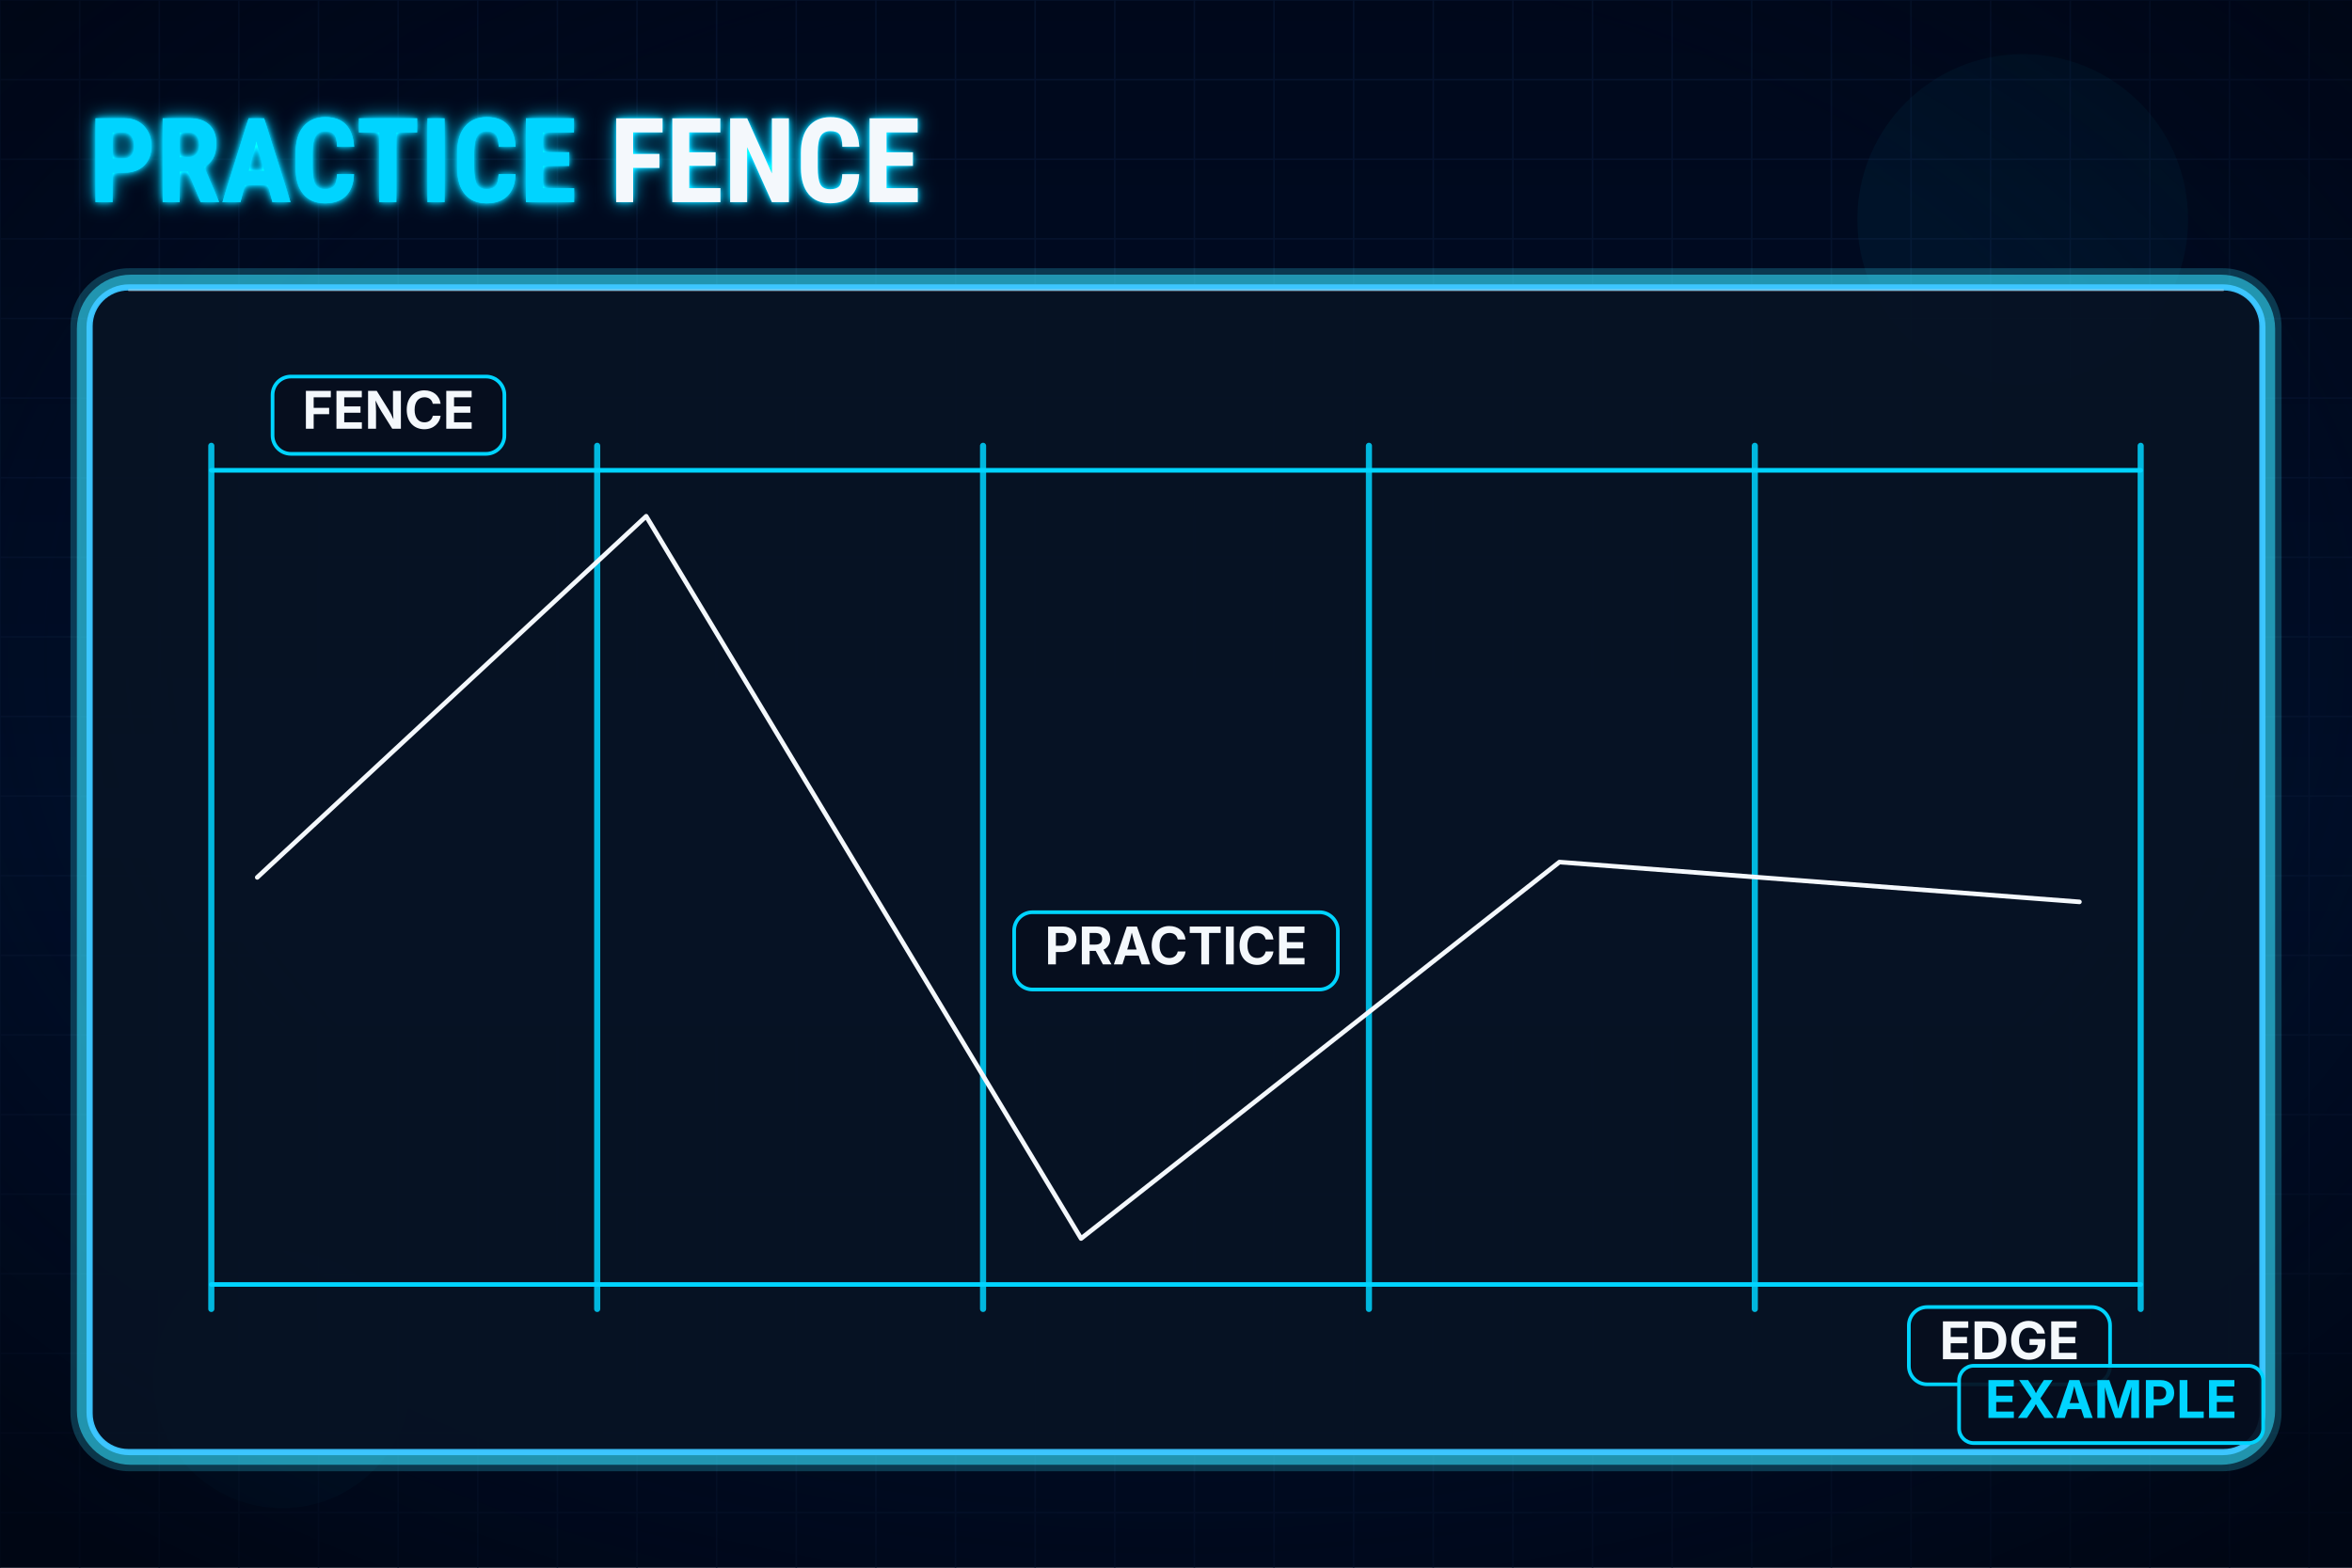
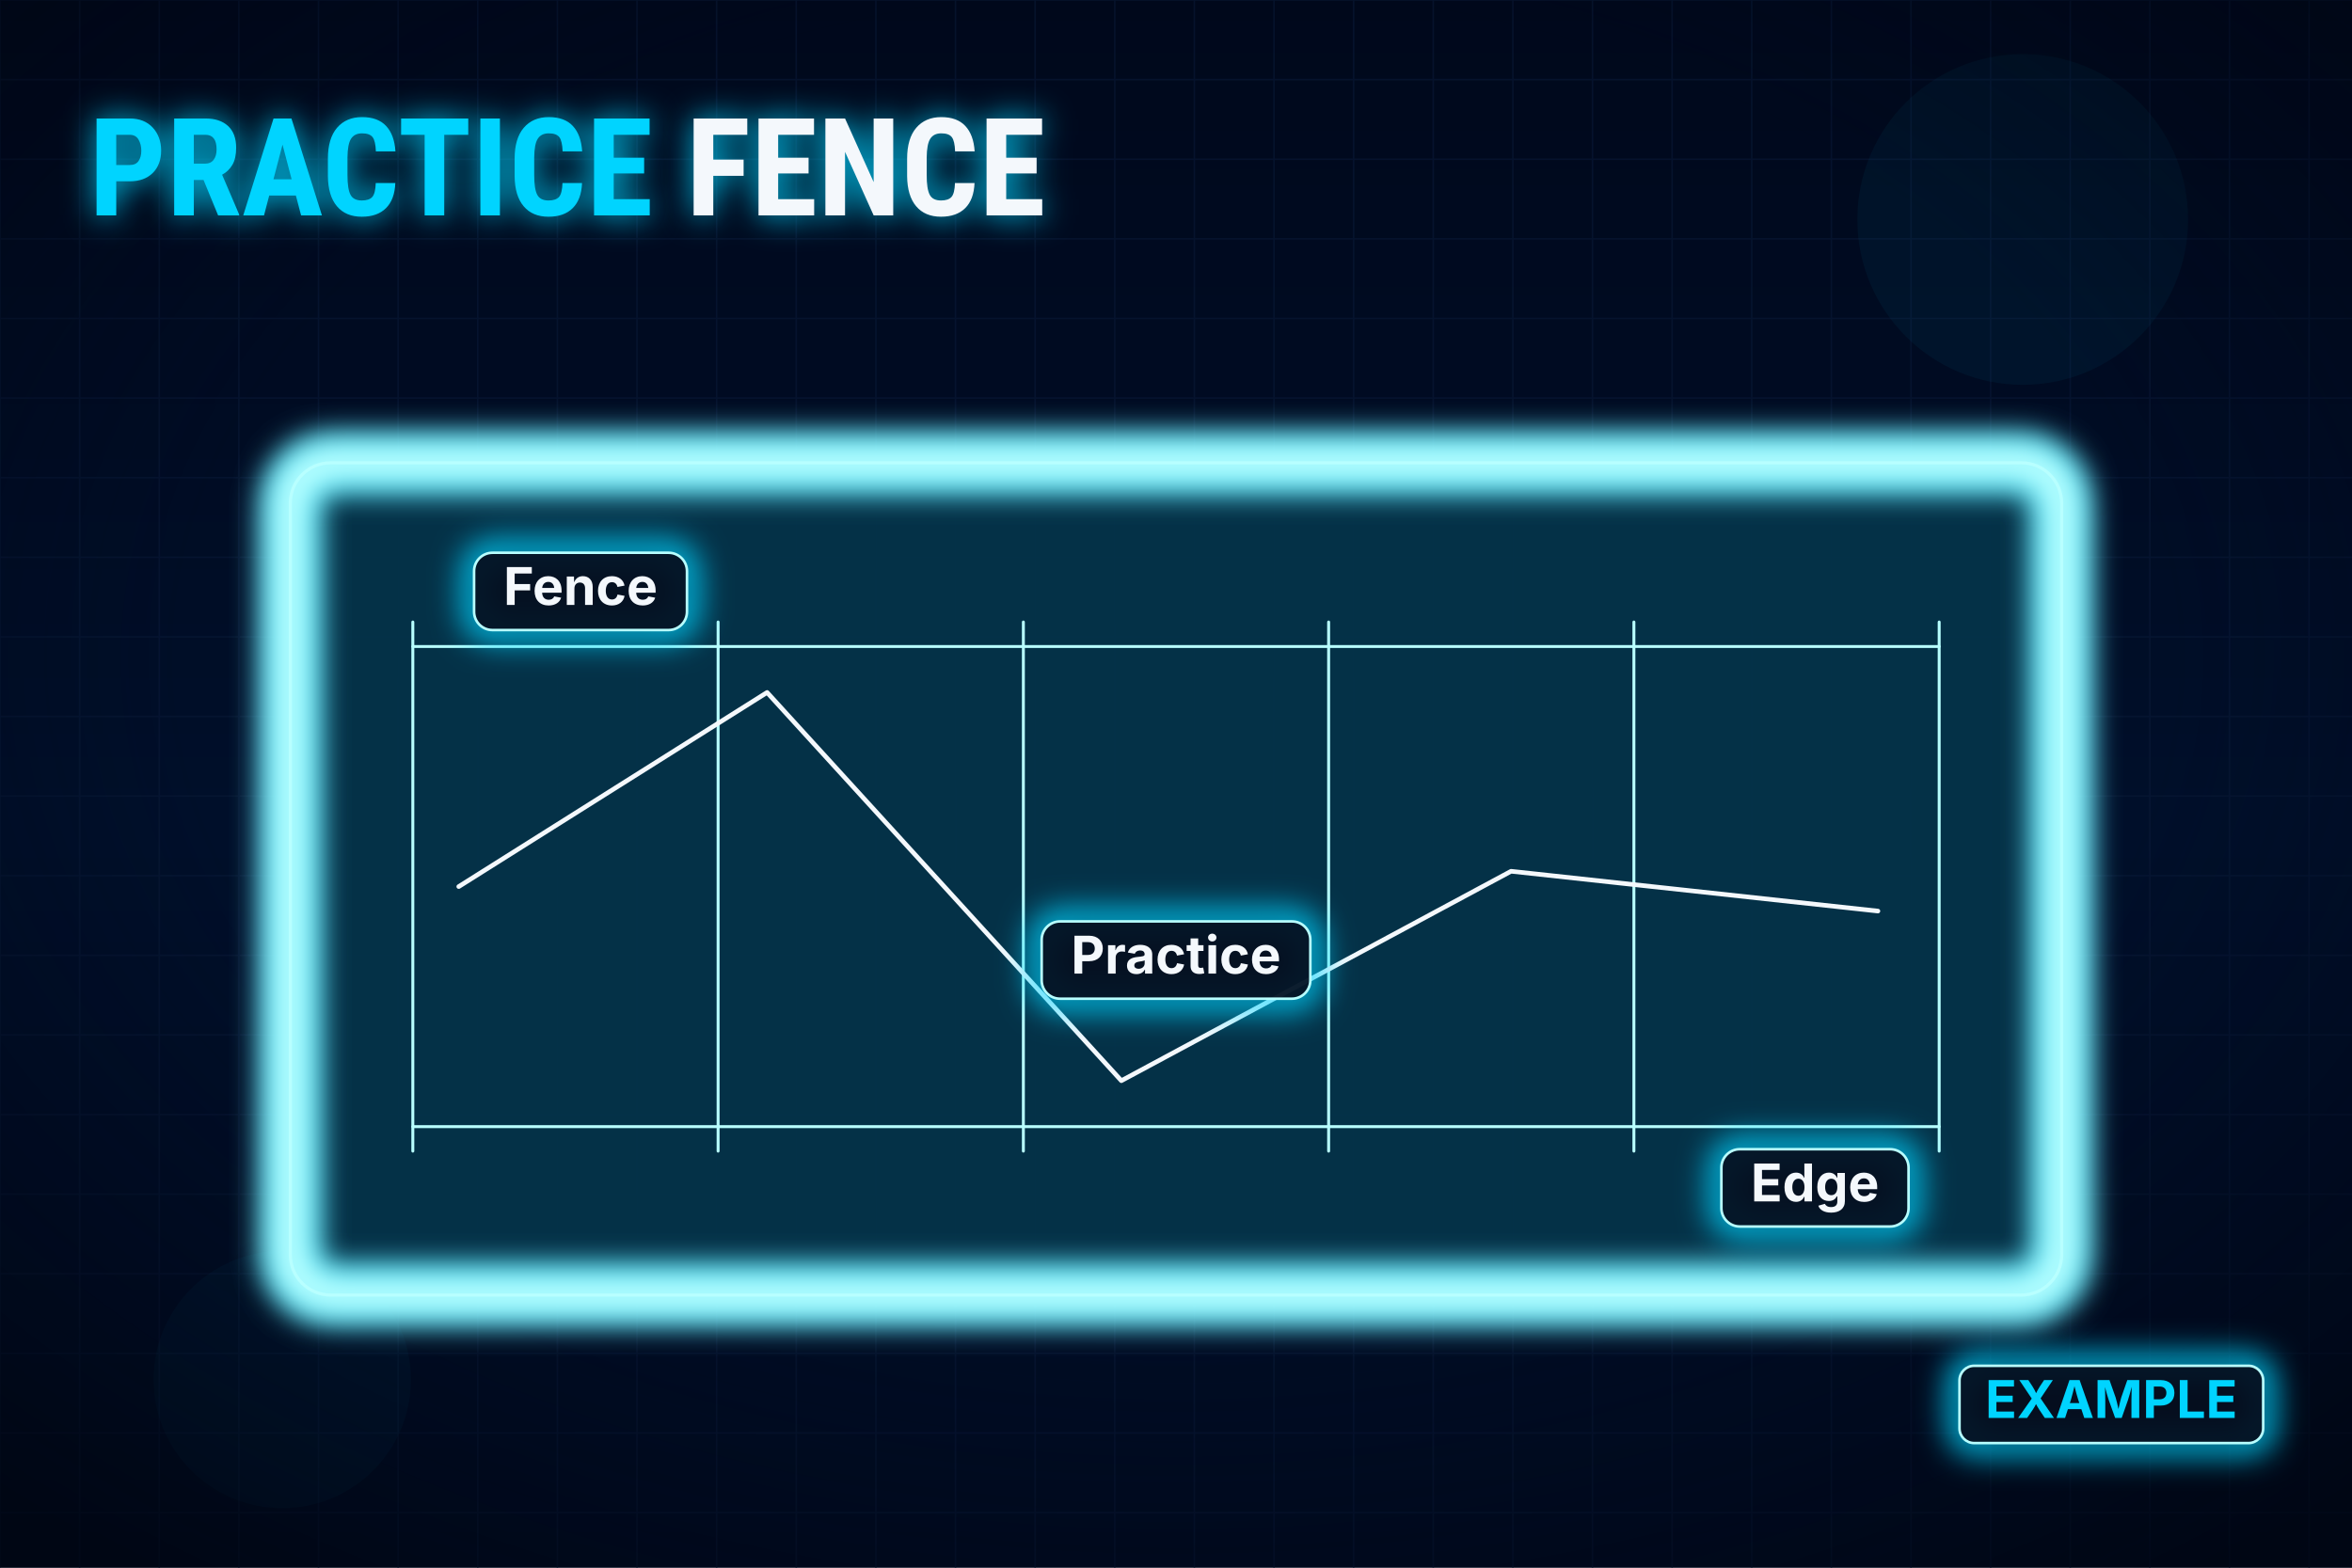
<svg xmlns="http://www.w3.org/2000/svg" width="1536" height="1024" viewBox="0 0 1536 1024">
  <defs>
    <style>
- @font-face { font-family: "Inter"; src: url("file:///agent/repos/claude/skills/illustration-engine/illustration_engine/assets/fonts/Inter-Regular.ttf") format("truetype"); font-weight: normal; font-style: normal; }
- @font-face { font-family: "Inter"; src: url("file:///agent/repos/claude/skills/illustration-engine/illustration_engine/assets/fonts/Inter-SemiBold.ttf") format("truetype"); font-weight: bold; font-style: normal; }
- @font-face { font-family: "Inter"; src: url("file:///agent/repos/claude/skills/illustration-engine/illustration_engine/assets/fonts/Inter-Bold.ttf") format("truetype"); font-weight: bold; font-style: normal; }
- @font-face { font-family: "Roboto Condensed"; src: url("file:///agent/repos/claude/skills/illustration-engine/illustration_engine/assets/fonts/RobotoCondensed-Bold.ttf") format("truetype"); font-weight: bold; font-style: normal; }
+ @font-face { font-family: "Inter"; src: url("file:///agent/repos/claude/skills/illustration-engine/illustration_engine/assets/fonts/Inter-Regular.ttf") format("truetype"); font-weight: 400; font-style: normal; }
+ @font-face { font-family: "Inter"; src: url("file:///agent/repos/claude/skills/illustration-engine/illustration_engine/assets/fonts/Inter-SemiBold.ttf") format("truetype"); font-weight: 600; font-style: normal; }
+ @font-face { font-family: "Inter"; src: url("file:///agent/repos/claude/skills/illustration-engine/illustration_engine/assets/fonts/Inter-Bold.ttf") format("truetype"); font-weight: 700; font-style: normal; }
+ @font-face { font-family: "Roboto Condensed"; src: url("file:///agent/repos/claude/skills/illustration-engine/illustration_engine/assets/fonts/RobotoCondensed-Bold.ttf") format("truetype"); font-weight: 700; font-style: normal; }
</style>
    <linearGradient id="bg1" x1="0" y1="0" x2="0" y2="1">
      <stop offset="0%" stop-color="#00081B" />
      <stop offset="52%" stop-color="#000F2A" />
      <stop offset="100%" stop-color="#000B21" />
    </linearGradient>
    <radialGradient id="vig2" cx="50%" cy="42%" r="72%">
      <stop offset="58%" stop-color="#00081B" stop-opacity="0" />
      <stop offset="100%" stop-color="#00040F" stop-opacity="0.72" />
    </radialGradient>
-     <filter id="bloom" x="-80%" y="-80%" width="260%" height="260%" color-interpolation-filters="sRGB">
-       <feGaussianBlur in="SourceGraphic" stdDeviation="6" result="wide" />
-       <feGaussianBlur in="SourceGraphic" stdDeviation="1.92" result="tight" />
-       <feComposite in="wide" in2="tight" operator="arithmetic" k1="0" k2="1" k3="1" k4="0" result="add" />
-       <feMerge>
-         <feMergeNode in="add" />
-         <feMergeNode in="SourceGraphic" />
-       </feMerge>
+     <filter id="bloom" x="-150%" y="-150%" width="400%" height="400%" color-interpolation-filters="sRGB">
+       <feGaussianBlur in="SourceGraphic" stdDeviation="10" />
    </filter>
  </defs>
  <rect x="0" y="0" width="1536" height="1024" rx="0" ry="0" fill="url(#bg1)" fill-opacity="1" stroke="none" stroke-width="0" stroke-opacity="1" />
  <g opacity="0.55">
    <line x1="0" y1="0" x2="0" y2="1024" stroke="#0A1A38" stroke-width="1" stroke-linecap="round" stroke-opacity="1" />
    <line x1="52" y1="0" x2="52" y2="1024" stroke="#0A1A38" stroke-width="1" stroke-linecap="round" stroke-opacity="1" />
    <line x1="104" y1="0" x2="104" y2="1024" stroke="#0A1A38" stroke-width="1" stroke-linecap="round" stroke-opacity="1" />
    <line x1="156" y1="0" x2="156" y2="1024" stroke="#0A1A38" stroke-width="1" stroke-linecap="round" stroke-opacity="1" />
    <line x1="208" y1="0" x2="208" y2="1024" stroke="#0A1A38" stroke-width="1" stroke-linecap="round" stroke-opacity="1" />
    <line x1="260" y1="0" x2="260" y2="1024" stroke="#0A1A38" stroke-width="1" stroke-linecap="round" stroke-opacity="1" />
    <line x1="312" y1="0" x2="312" y2="1024" stroke="#0A1A38" stroke-width="1" stroke-linecap="round" stroke-opacity="1" />
    <line x1="364" y1="0" x2="364" y2="1024" stroke="#0A1A38" stroke-width="1" stroke-linecap="round" stroke-opacity="1" />
    <line x1="416" y1="0" x2="416" y2="1024" stroke="#0A1A38" stroke-width="1" stroke-linecap="round" stroke-opacity="1" />
    <line x1="468" y1="0" x2="468" y2="1024" stroke="#0A1A38" stroke-width="1" stroke-linecap="round" stroke-opacity="1" />
    <line x1="520" y1="0" x2="520" y2="1024" stroke="#0A1A38" stroke-width="1" stroke-linecap="round" stroke-opacity="1" />
    <line x1="572" y1="0" x2="572" y2="1024" stroke="#0A1A38" stroke-width="1" stroke-linecap="round" stroke-opacity="1" />
    <line x1="624" y1="0" x2="624" y2="1024" stroke="#0A1A38" stroke-width="1" stroke-linecap="round" stroke-opacity="1" />
    <line x1="676" y1="0" x2="676" y2="1024" stroke="#0A1A38" stroke-width="1" stroke-linecap="round" stroke-opacity="1" />
    <line x1="728" y1="0" x2="728" y2="1024" stroke="#0A1A38" stroke-width="1" stroke-linecap="round" stroke-opacity="1" />
    <line x1="780" y1="0" x2="780" y2="1024" stroke="#0A1A38" stroke-width="1" stroke-linecap="round" stroke-opacity="1" />
    <line x1="832" y1="0" x2="832" y2="1024" stroke="#0A1A38" stroke-width="1" stroke-linecap="round" stroke-opacity="1" />
    <line x1="884" y1="0" x2="884" y2="1024" stroke="#0A1A38" stroke-width="1" stroke-linecap="round" stroke-opacity="1" />
    <line x1="936" y1="0" x2="936" y2="1024" stroke="#0A1A38" stroke-width="1" stroke-linecap="round" stroke-opacity="1" />
    <line x1="988" y1="0" x2="988" y2="1024" stroke="#0A1A38" stroke-width="1" stroke-linecap="round" stroke-opacity="1" />
    <line x1="1040" y1="0" x2="1040" y2="1024" stroke="#0A1A38" stroke-width="1" stroke-linecap="round" stroke-opacity="1" />
    <line x1="1092" y1="0" x2="1092" y2="1024" stroke="#0A1A38" stroke-width="1" stroke-linecap="round" stroke-opacity="1" />
    <line x1="1144" y1="0" x2="1144" y2="1024" stroke="#0A1A38" stroke-width="1" stroke-linecap="round" stroke-opacity="1" />
    <line x1="1196" y1="0" x2="1196" y2="1024" stroke="#0A1A38" stroke-width="1" stroke-linecap="round" stroke-opacity="1" />
    <line x1="1248" y1="0" x2="1248" y2="1024" stroke="#0A1A38" stroke-width="1" stroke-linecap="round" stroke-opacity="1" />
    <line x1="1300" y1="0" x2="1300" y2="1024" stroke="#0A1A38" stroke-width="1" stroke-linecap="round" stroke-opacity="1" />
    <line x1="1352" y1="0" x2="1352" y2="1024" stroke="#0A1A38" stroke-width="1" stroke-linecap="round" stroke-opacity="1" />
    <line x1="1404" y1="0" x2="1404" y2="1024" stroke="#0A1A38" stroke-width="1" stroke-linecap="round" stroke-opacity="1" />
    <line x1="1456" y1="0" x2="1456" y2="1024" stroke="#0A1A38" stroke-width="1" stroke-linecap="round" stroke-opacity="1" />
    <line x1="1508" y1="0" x2="1508" y2="1024" stroke="#0A1A38" stroke-width="1" stroke-linecap="round" stroke-opacity="1" />
    <line x1="0" y1="0" x2="1536" y2="0" stroke="#0A1A38" stroke-width="1" stroke-linecap="round" stroke-opacity="1" />
    <line x1="0" y1="52" x2="1536" y2="52" stroke="#0A1A38" stroke-width="1" stroke-linecap="round" stroke-opacity="1" />
    <line x1="0" y1="104" x2="1536" y2="104" stroke="#0A1A38" stroke-width="1" stroke-linecap="round" stroke-opacity="1" />
    <line x1="0" y1="156" x2="1536" y2="156" stroke="#0A1A38" stroke-width="1" stroke-linecap="round" stroke-opacity="1" />
    <line x1="0" y1="208" x2="1536" y2="208" stroke="#0A1A38" stroke-width="1" stroke-linecap="round" stroke-opacity="1" />
    <line x1="0" y1="260" x2="1536" y2="260" stroke="#0A1A38" stroke-width="1" stroke-linecap="round" stroke-opacity="1" />
    <line x1="0" y1="312" x2="1536" y2="312" stroke="#0A1A38" stroke-width="1" stroke-linecap="round" stroke-opacity="1" />
    <line x1="0" y1="364" x2="1536" y2="364" stroke="#0A1A38" stroke-width="1" stroke-linecap="round" stroke-opacity="1" />
    <line x1="0" y1="416" x2="1536" y2="416" stroke="#0A1A38" stroke-width="1" stroke-linecap="round" stroke-opacity="1" />
    <line x1="0" y1="468" x2="1536" y2="468" stroke="#0A1A38" stroke-width="1" stroke-linecap="round" stroke-opacity="1" />
    <line x1="0" y1="520" x2="1536" y2="520" stroke="#0A1A38" stroke-width="1" stroke-linecap="round" stroke-opacity="1" />
    <line x1="0" y1="572" x2="1536" y2="572" stroke="#0A1A38" stroke-width="1" stroke-linecap="round" stroke-opacity="1" />
    <line x1="0" y1="624" x2="1536" y2="624" stroke="#0A1A38" stroke-width="1" stroke-linecap="round" stroke-opacity="1" />
    <line x1="0" y1="676" x2="1536" y2="676" stroke="#0A1A38" stroke-width="1" stroke-linecap="round" stroke-opacity="1" />
    <line x1="0" y1="728" x2="1536" y2="728" stroke="#0A1A38" stroke-width="1" stroke-linecap="round" stroke-opacity="1" />
    <line x1="0" y1="780" x2="1536" y2="780" stroke="#0A1A38" stroke-width="1" stroke-linecap="round" stroke-opacity="1" />
    <line x1="0" y1="832" x2="1536" y2="832" stroke="#0A1A38" stroke-width="1" stroke-linecap="round" stroke-opacity="1" />
    <line x1="0" y1="884" x2="1536" y2="884" stroke="#0A1A38" stroke-width="1" stroke-linecap="round" stroke-opacity="1" />
    <line x1="0" y1="936" x2="1536" y2="936" stroke="#0A1A38" stroke-width="1" stroke-linecap="round" stroke-opacity="1" />
    <line x1="0" y1="988" x2="1536" y2="988" stroke="#0A1A38" stroke-width="1" stroke-linecap="round" stroke-opacity="1" />
  </g>
  <circle cx="1320.96" cy="143.36" r="108" fill="#00D4FF" fill-opacity="0.045" stroke="none" stroke-width="0" />
  <circle cx="184.32" cy="901.12" r="84" fill="#00D4FF" fill-opacity="0.045" stroke="none" stroke-width="0" />
  <rect x="0" y="0" width="1536" height="1024" rx="0" ry="0" fill="url(#vig2)" fill-opacity="1" stroke="none" stroke-width="0" stroke-opacity="1" />
-   <text x="58" y="132.04" fill="#00D4FF" fill-opacity="0.85" font-family="Roboto Condensed" font-weight="bold" font-size="77" text-anchor="start" filter="url(#bloom)">PRACTICE</text>
-   <text x="58" y="132.04" fill="#00D4FF" fill-opacity="1" font-family="Roboto Condensed" font-weight="bold" font-size="77" text-anchor="start">PRACTICE</text>
-   <text x="398" y="132.04" fill="#00D4FF" fill-opacity="0.85" font-family="Roboto Condensed" font-weight="bold" font-size="77" text-anchor="start" filter="url(#bloom)">FENCE</text>
-   <text x="398" y="132.04" fill="#F4F8FC" fill-opacity="1" font-family="Roboto Condensed" font-weight="bold" font-size="77" text-anchor="start">FENCE</text>
-   <rect x="46" y="175.2" width="1444" height="785.8" rx="38.4" ry="38.4" fill="#33E0FF" fill-opacity="0.22" stroke="none" stroke-width="0" stroke-opacity="1" />
-   <rect x="54.4" y="183.6" width="1427.2" height="769" rx="31.2" ry="31.2" fill="none" fill-opacity="1" stroke="#33E0FF" stroke-width="8.4" stroke-opacity="0.55" />
-   <rect x="58" y="187.2" width="1420" height="761.8" rx="26.4" ry="26.4" fill="#060E1E" fill-opacity="0.9" stroke="#3CC6FF" stroke-width="3" stroke-opacity="1" />
-   <rect x="59.8" y="189" width="1416.4" height="758.2" rx="24" ry="24" fill="none" fill-opacity="1" stroke="#3CC6FF" stroke-width="1.5" stroke-opacity="0.95" />
-   <line x1="84.4" y1="189.6" x2="1451.6" y2="189.6" stroke="#F4F8FC" stroke-width="1.68" stroke-linecap="round" stroke-opacity="0.28" />
-   <line x1="138" y1="291.2" x2="138" y2="855" stroke="#00D4FF" stroke-width="4" stroke-linecap="round" stroke-opacity="0.85" />
-   <line x1="390" y1="291.2" x2="390" y2="855" stroke="#00D4FF" stroke-width="4" stroke-linecap="round" stroke-opacity="0.85" />
-   <line x1="642" y1="291.2" x2="642" y2="855" stroke="#00D4FF" stroke-width="4" stroke-linecap="round" stroke-opacity="0.85" />
-   <line x1="894" y1="291.2" x2="894" y2="855" stroke="#00D4FF" stroke-width="4" stroke-linecap="round" stroke-opacity="0.85" />
-   <line x1="1146" y1="291.2" x2="1146" y2="855" stroke="#00D4FF" stroke-width="4" stroke-linecap="round" stroke-opacity="0.85" />
-   <line x1="1398" y1="291.2" x2="1398" y2="855" stroke="#00D4FF" stroke-width="4" stroke-linecap="round" stroke-opacity="0.85" />
-   <line x1="138" y1="307.2" x2="1398" y2="307.2" stroke="#00D4FF" stroke-width="3" stroke-linecap="round" stroke-opacity="1" />
-   <line x1="138" y1="839" x2="1398" y2="839" stroke="#00D4FF" stroke-width="3" stroke-linecap="round" stroke-opacity="1" />
-   <polyline points="168,573.1 422,337.2 706,809 1018.4,563.1 1358,589.1" fill="none" stroke="#F4F8FC" stroke-width="3" stroke-linejoin="round" stroke-linecap="round" stroke-opacity="1" />
-   <rect x="662.3" y="595.86" width="211.4" height="50.48" rx="12" ry="12" fill="#060E1E" fill-opacity="0.88" stroke="#00D4FF" stroke-width="2.4" stroke-opacity="1" />
-   <text x="768" y="629.94" fill="#F4F8FC" fill-opacity="1" font-family="Inter" font-weight="bold" font-size="34" text-anchor="middle">PRACTICE</text>
-   <rect x="178" y="245.96" width="151.4" height="50.48" rx="12" ry="12" fill="#060E1E" fill-opacity="0.88" stroke="#00D4FF" stroke-width="2.4" stroke-opacity="1" />
-   <text x="253.7" y="280.04" fill="#F4F8FC" fill-opacity="1" font-family="Inter" font-weight="bold" font-size="34" text-anchor="middle">FENCE</text>
-   <rect x="1246.6" y="853.76" width="131.4" height="50.48" rx="12" ry="12" fill="#060E1E" fill-opacity="0.88" stroke="#00D4FF" stroke-width="2.4" stroke-opacity="1" />
-   <text x="1312.3" y="887.84" fill="#F4F8FC" fill-opacity="1" font-family="Inter" font-weight="bold" font-size="34" text-anchor="middle">EDGE</text>
-   <rect x="1279.4" y="892.12" width="198.6" height="50.48" rx="9.6" ry="9.6" fill="#060E1E" fill-opacity="0.92" stroke="#00D4FF" stroke-width="2.4" stroke-opacity="1" />
-   <text x="1378.7" y="926.2" fill="#00D4FF" fill-opacity="1" font-family="Inter" font-weight="bold" font-size="34" text-anchor="middle">EXAMPLE</text>
+   <text x="58" y="140.68" fill="#00D4FF" fill-opacity="0.9" font-family="Roboto Condensed" font-weight="700" font-size="89" text-anchor="start" filter="url(#bloom)">PRACTICE</text>
+   <text x="58" y="140.68" fill="#00D4FF" fill-opacity="1" font-family="Roboto Condensed" font-weight="700" font-size="89" text-anchor="start">PRACTICE</text>
+   <text x="447.91" y="140.68" fill="#00D4FF" fill-opacity="0.9" font-family="Roboto Condensed" font-weight="700" font-size="89" text-anchor="start" filter="url(#bloom)">FENCE</text>
+   <text x="447.91" y="140.68" fill="#F4F8FC" fill-opacity="1" font-family="Roboto Condensed" font-weight="700" font-size="89" text-anchor="start">FENCE</text>
+   <rect x="189.6" y="302.3" width="1156.8" height="543.6" rx="26.4" ry="26.4" fill="#060E1E" fill-opacity="0.9" stroke="none" stroke-width="0" stroke-opacity="1" />
+   <rect x="189.6" y="302.3" width="1156.8" height="543.6" rx="26.4" ry="26.4" fill="#00D4FF" fill-opacity="0.18" stroke="none" stroke-width="0" stroke-opacity="1" />
+   <rect x="189.6" y="302.3" width="1156.8" height="543.6" rx="26.4" ry="26.4" fill="none" fill-opacity="0.8" stroke="#00D4FF" stroke-width="32" stroke-opacity="1" filter="url(#bloom)" />
+   <rect x="189.6" y="302.3" width="1156.8" height="543.6" rx="26.4" ry="26.4" fill="none" fill-opacity="0.55" stroke="#B8FFFF" stroke-width="32" stroke-opacity="1" filter="url(#bloom)" />
+   <rect x="189.6" y="302.3" width="1156.8" height="543.6" rx="26.4" ry="26.4" fill="none" fill-opacity="1" stroke="#B8FFFF" stroke-width="2.04" stroke-opacity="1" />
+   <line x1="269.6" y1="406.3" x2="269.6" y2="751.9" stroke="#00D4FF" stroke-width="32" stroke-linecap="round" stroke-opacity="0.85" filter="url(#bloom)" />
+   <line x1="269.6" y1="406.3" x2="269.6" y2="751.9" stroke="#B8FFFF" stroke-width="1.92" stroke-linecap="round" stroke-opacity="1" />
+   <line x1="468.96" y1="406.3" x2="468.96" y2="751.9" stroke="#00D4FF" stroke-width="32" stroke-linecap="round" stroke-opacity="0.85" filter="url(#bloom)" />
+   <line x1="468.96" y1="406.3" x2="468.96" y2="751.9" stroke="#B8FFFF" stroke-width="1.92" stroke-linecap="round" stroke-opacity="1" />
+   <line x1="668.32" y1="406.3" x2="668.32" y2="751.9" stroke="#00D4FF" stroke-width="32" stroke-linecap="round" stroke-opacity="0.85" filter="url(#bloom)" />
+   <line x1="668.32" y1="406.3" x2="668.32" y2="751.9" stroke="#B8FFFF" stroke-width="1.92" stroke-linecap="round" stroke-opacity="1" />
+   <line x1="867.68" y1="406.3" x2="867.68" y2="751.9" stroke="#00D4FF" stroke-width="32" stroke-linecap="round" stroke-opacity="0.85" filter="url(#bloom)" />
+   <line x1="867.68" y1="406.3" x2="867.68" y2="751.9" stroke="#B8FFFF" stroke-width="1.92" stroke-linecap="round" stroke-opacity="1" />
+   <line x1="1067.04" y1="406.3" x2="1067.04" y2="751.9" stroke="#00D4FF" stroke-width="32" stroke-linecap="round" stroke-opacity="0.85" filter="url(#bloom)" />
+   <line x1="1067.04" y1="406.3" x2="1067.04" y2="751.9" stroke="#B8FFFF" stroke-width="1.92" stroke-linecap="round" stroke-opacity="1" />
+   <line x1="1266.4" y1="406.3" x2="1266.4" y2="751.9" stroke="#00D4FF" stroke-width="32" stroke-linecap="round" stroke-opacity="0.85" filter="url(#bloom)" />
+   <line x1="1266.4" y1="406.3" x2="1266.4" y2="751.9" stroke="#B8FFFF" stroke-width="1.92" stroke-linecap="round" stroke-opacity="1" />
+   <line x1="269.6" y1="422.3" x2="1266.4" y2="422.3" stroke="#00D4FF" stroke-width="32" stroke-linecap="round" stroke-opacity="0.85" filter="url(#bloom)" />
+   <line x1="269.6" y1="422.3" x2="1266.4" y2="422.3" stroke="#B8FFFF" stroke-width="1.92" stroke-linecap="round" stroke-opacity="1" />
+   <line x1="269.6" y1="735.9" x2="1266.4" y2="735.9" stroke="#00D4FF" stroke-width="32" stroke-linecap="round" stroke-opacity="0.85" filter="url(#bloom)" />
+   <line x1="269.6" y1="735.9" x2="1266.4" y2="735.9" stroke="#B8FFFF" stroke-width="1.92" stroke-linecap="round" stroke-opacity="1" />
+   <polyline points="299.6,579.1 500.96,452.3 732.32,705.9 986.82,569.1 1226.4,595.1" fill="none" stroke="#F4F8FC" stroke-width="3" stroke-linejoin="round" stroke-linecap="round" stroke-opacity="1" />
+   <rect x="680.27" y="601.86" width="175.46" height="50.48" rx="12" ry="12" fill="none" fill-opacity="0.85" stroke="#00D4FF" stroke-width="14.4" stroke-opacity="1" filter="url(#bloom)" />
+   <rect x="680.27" y="601.86" width="175.46" height="50.48" rx="12" ry="12" fill="#060E1E" fill-opacity="0.92" stroke="none" stroke-width="0" stroke-opacity="1" />
+   <rect x="680.27" y="601.86" width="175.46" height="50.48" rx="12" ry="12" fill="none" fill-opacity="1" stroke="#B8FFFF" stroke-width="1.68" stroke-opacity="1" />
+   <text x="768" y="635.94" fill="#F4F8FC" fill-opacity="1" font-family="Inter" font-weight="700" font-size="34" text-anchor="middle">Practice</text>
+   <rect x="309.6" y="361.06" width="139.04" height="50.48" rx="12" ry="12" fill="none" fill-opacity="0.85" stroke="#00D4FF" stroke-width="14.4" stroke-opacity="1" filter="url(#bloom)" />
+   <rect x="309.6" y="361.06" width="139.04" height="50.48" rx="12" ry="12" fill="#060E1E" fill-opacity="0.92" stroke="none" stroke-width="0" stroke-opacity="1" />
+   <rect x="309.6" y="361.06" width="139.04" height="50.48" rx="12" ry="12" fill="none" fill-opacity="1" stroke="#B8FFFF" stroke-width="1.68" stroke-opacity="1" />
+   <text x="379.12" y="395.14" fill="#F4F8FC" fill-opacity="1" font-family="Inter" font-weight="700" font-size="34" text-anchor="middle">Fence</text>
+   <rect x="1124.17" y="750.66" width="122.23" height="50.48" rx="12" ry="12" fill="none" fill-opacity="0.85" stroke="#00D4FF" stroke-width="14.4" stroke-opacity="1" filter="url(#bloom)" />
+   <rect x="1124.17" y="750.66" width="122.23" height="50.48" rx="12" ry="12" fill="#060E1E" fill-opacity="0.92" stroke="none" stroke-width="0" stroke-opacity="1" />
+   <rect x="1124.17" y="750.66" width="122.23" height="50.48" rx="12" ry="12" fill="none" fill-opacity="1" stroke="#B8FFFF" stroke-width="1.68" stroke-opacity="1" />
+   <text x="1185.29" y="784.74" fill="#F4F8FC" fill-opacity="1" font-family="Inter" font-weight="700" font-size="34" text-anchor="middle">Edge</text>
+   <rect x="1279.67" y="892.12" width="198.33" height="50.48" rx="9.6" ry="9.6" fill="none" fill-opacity="0.85" stroke="#00D4FF" stroke-width="14.4" stroke-opacity="1" filter="url(#bloom)" />
+   <rect x="1279.67" y="892.12" width="198.33" height="50.48" rx="9.6" ry="9.6" fill="#060E1E" fill-opacity="0.92" stroke="none" stroke-width="0" stroke-opacity="1" />
+   <rect x="1279.67" y="892.12" width="198.33" height="50.48" rx="9.6" ry="9.6" fill="none" fill-opacity="1" stroke="#B8FFFF" stroke-width="1.68" stroke-opacity="1" />
+   <text x="1378.83" y="926.2" fill="#00D4FF" fill-opacity="1" font-family="Inter" font-weight="700" font-size="34" text-anchor="middle">EXAMPLE</text>
</svg>
